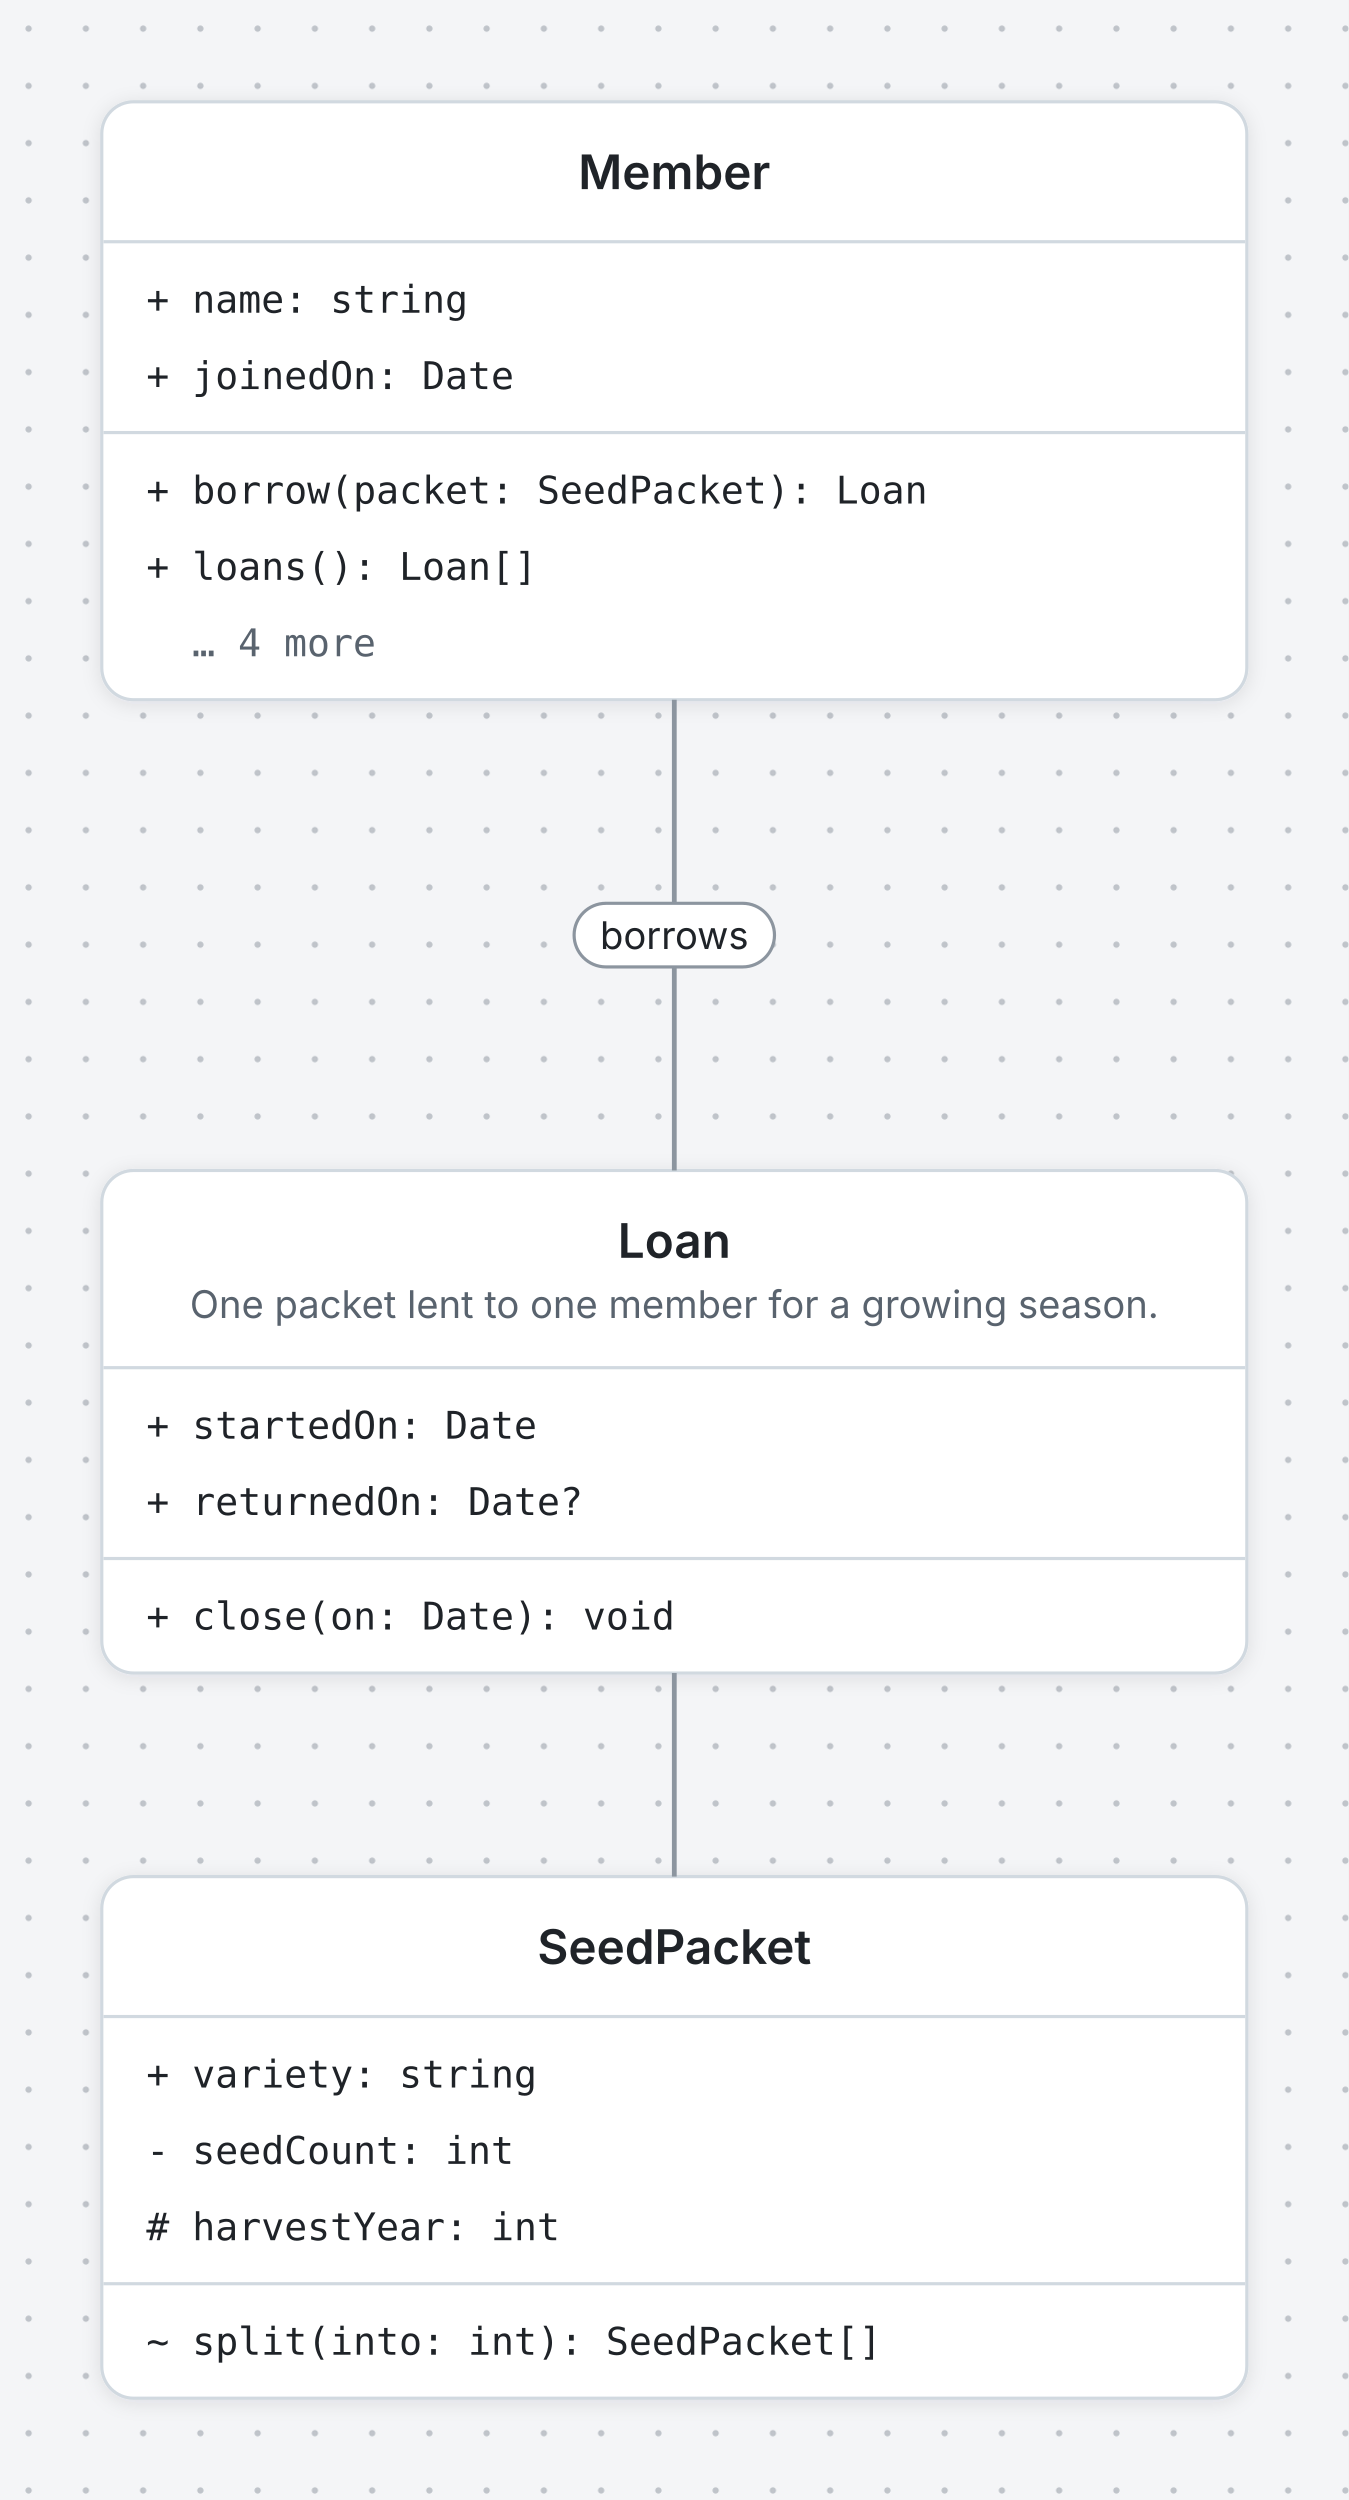
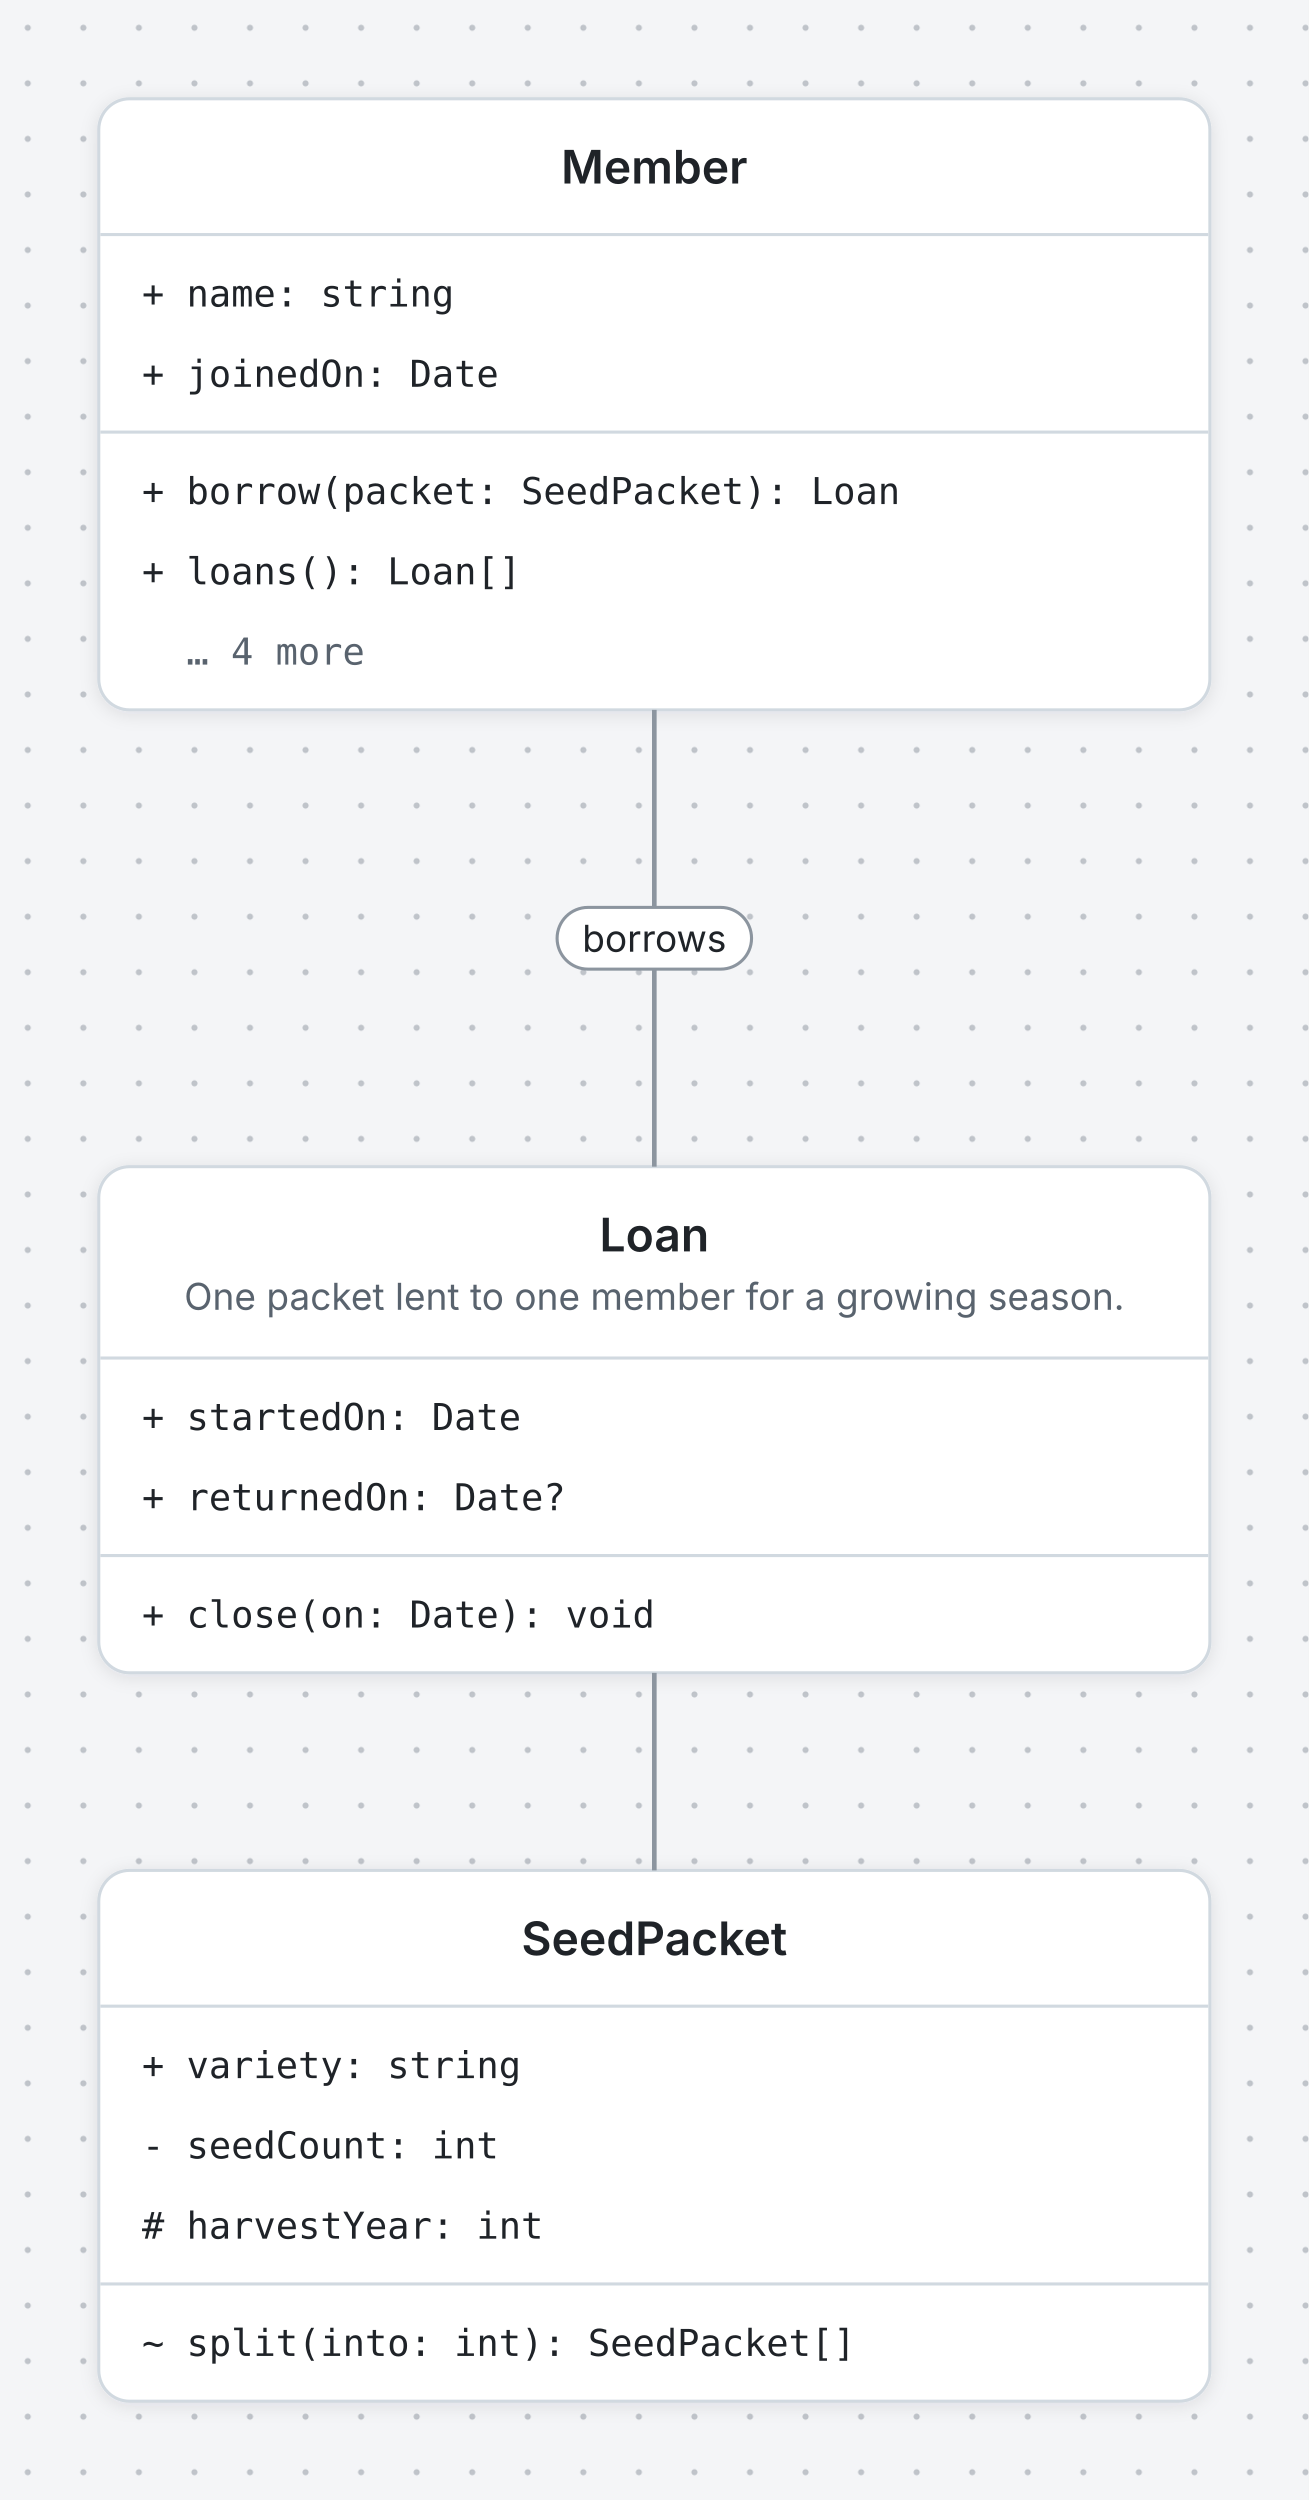
- <svg xmlns="http://www.w3.org/2000/svg" width="424" height="786" viewBox="0 0 424 786">
+ <svg xmlns="http://www.w3.org/2000/svg" width="424" height="810" viewBox="0 0 424 810">
  <defs>
    <pattern id="structa-grid-light" width="18" height="18" patternUnits="userSpaceOnUse">
      <circle cx="9" cy="9" r="1" fill="#8c959f" fill-opacity="0.5" />
    </pattern>
    <filter id="structa-shadow-light" x="-20%" y="-30%" width="140%" height="170%">
      <feDropShadow dx="0" dy="1" stdDeviation="3" flood-color="#1f2328" flood-opacity="0.1" />
    </filter>
  </defs>
-   <rect width="424" height="786" fill="#f4f5f7" />
-   <rect width="424" height="786" fill="url(#structa-grid-light)" />
+   <rect width="424" height="810" fill="#f4f5f7" />
+   <rect width="424" height="810" fill="url(#structa-grid-light)" />
  <g class="card" data-id="member" data-kind="class">
-     <rect x="32" y="32" width="360" height="188" rx="10" fill="#ffffff" stroke="#d1d9e0" stroke-width="1" filter="url(#structa-shadow-light)" />
+     <rect x="32" y="32" width="360" height="198" rx="10" fill="#ffffff" stroke="#d1d9e0" stroke-width="1" filter="url(#structa-shadow-light)" />
    <line class="divider" x1="32.5" y1="76" x2="391.5" y2="76" stroke="#d1d9e0" stroke-width="1" />
-     <line class="divider" x1="32.5" y1="136" x2="391.5" y2="136" stroke="#d1d9e0" stroke-width="1" />
+     <line class="divider" x1="32.5" y1="140" x2="391.5" y2="140" stroke="#d1d9e0" stroke-width="1" />
    <text x="212" y="59.46" font-family="Structa Inter, Inter, sans-serif" font-size="15" font-weight="600" fill="#1f2328" text-anchor="middle">Member</text>
    <g class="more">
-       <text x="60.4" y="206.32" font-family="Structa JetBrains Mono, JetBrains Mono, monospace" font-size="12" font-weight="400" fill="#59636e">… 4 more</text>
+       <text x="60.4" y="215.32" font-family="Structa JetBrains Mono, JetBrains Mono, monospace" font-size="12" font-weight="400" fill="#59636e">… 4 more</text>
    </g>
    <g class="row" data-id="properties[0]" data-kind="property">
-       <text x="46" y="98.32" font-family="Structa JetBrains Mono, JetBrains Mono, monospace" font-size="12" font-weight="400" fill="#1f2328">+ name: string</text>
+       <text x="46" y="99.32" font-family="Structa JetBrains Mono, JetBrains Mono, monospace" font-size="12" font-weight="400" fill="#1f2328">+ name: string</text>
    </g>
    <g class="row" data-id="properties[1]" data-kind="property">
-       <text x="46" y="122.32" font-family="Structa JetBrains Mono, JetBrains Mono, monospace" font-size="12" font-weight="400" fill="#1f2328">+ joinedOn: Date</text>
+       <text x="46" y="125.32" font-family="Structa JetBrains Mono, JetBrains Mono, monospace" font-size="12" font-weight="400" fill="#1f2328">+ joinedOn: Date</text>
    </g>
    <g class="row" data-id="borrow" data-kind="method">
-       <text x="46" y="158.32" font-family="Structa JetBrains Mono, JetBrains Mono, monospace" font-size="12" font-weight="400" fill="#1f2328">+ borrow(packet: SeedPacket): Loan</text>
+       <text x="46" y="163.32" font-family="Structa JetBrains Mono, JetBrains Mono, monospace" font-size="12" font-weight="400" fill="#1f2328">+ borrow(packet: SeedPacket): Loan</text>
    </g>
    <g class="row" data-id="methods[1]" data-kind="method">
-       <text x="46" y="182.32" font-family="Structa JetBrains Mono, JetBrains Mono, monospace" font-size="12" font-weight="400" fill="#1f2328">+ loans(): Loan[]</text>
+       <text x="46" y="189.32" font-family="Structa JetBrains Mono, JetBrains Mono, monospace" font-size="12" font-weight="400" fill="#1f2328">+ loans(): Loan[]</text>
    </g>
  </g>
  <g class="card" data-id="loan" data-kind="class">
-     <rect x="32" y="368" width="360" height="158" rx="10" fill="#ffffff" stroke="#d1d9e0" stroke-width="1" filter="url(#structa-shadow-light)" />
-     <line class="divider" x1="32.5" y1="430" x2="391.5" y2="430" stroke="#d1d9e0" stroke-width="1" />
-     <line class="divider" x1="32.5" y1="490" x2="391.5" y2="490" stroke="#d1d9e0" stroke-width="1" />
-     <text x="212" y="395.46" font-family="Structa Inter, Inter, sans-serif" font-size="15" font-weight="600" fill="#1f2328" text-anchor="middle">Loan</text>
-     <text x="212" y="414.37" font-family="Structa Inter, Inter, sans-serif" font-size="12" font-weight="400" fill="#59636e" text-anchor="middle">One packet lent to one member for a growing season.</text>
+     <rect x="32" y="378" width="360" height="164" rx="10" fill="#ffffff" stroke="#d1d9e0" stroke-width="1" filter="url(#structa-shadow-light)" />
+     <line class="divider" x1="32.5" y1="440" x2="391.5" y2="440" stroke="#d1d9e0" stroke-width="1" />
+     <line class="divider" x1="32.5" y1="504" x2="391.5" y2="504" stroke="#d1d9e0" stroke-width="1" />
+     <text x="212" y="405.46" font-family="Structa Inter, Inter, sans-serif" font-size="15" font-weight="600" fill="#1f2328" text-anchor="middle">Loan</text>
+     <text x="212" y="424.37" font-family="Structa Inter, Inter, sans-serif" font-size="12" font-weight="400" fill="#59636e" text-anchor="middle">One packet lent to one member for a growing season.</text>
    <g class="row" data-id="properties[0]" data-kind="property">
-       <text x="46" y="452.32" font-family="Structa JetBrains Mono, JetBrains Mono, monospace" font-size="12" font-weight="400" fill="#1f2328">+ startedOn: Date</text>
+       <text x="46" y="463.32" font-family="Structa JetBrains Mono, JetBrains Mono, monospace" font-size="12" font-weight="400" fill="#1f2328">+ startedOn: Date</text>
    </g>
    <g class="row" data-id="properties[1]" data-kind="property">
-       <text x="46" y="476.32" font-family="Structa JetBrains Mono, JetBrains Mono, monospace" font-size="12" font-weight="400" fill="#1f2328">+ returnedOn: Date?</text>
+       <text x="46" y="489.32" font-family="Structa JetBrains Mono, JetBrains Mono, monospace" font-size="12" font-weight="400" fill="#1f2328">+ returnedOn: Date?</text>
    </g>
    <g class="row" data-id="methods[0]" data-kind="method">
-       <text x="46" y="512.32" font-family="Structa JetBrains Mono, JetBrains Mono, monospace" font-size="12" font-weight="400" fill="#1f2328">+ close(on: Date): void</text>
+       <text x="46" y="527.32" font-family="Structa JetBrains Mono, JetBrains Mono, monospace" font-size="12" font-weight="400" fill="#1f2328">+ close(on: Date): void</text>
    </g>
  </g>
  <g class="card" data-id="packet" data-kind="class">
-     <rect x="32" y="590" width="360" height="164" rx="10" fill="#ffffff" stroke="#d1d9e0" stroke-width="1" filter="url(#structa-shadow-light)" />
-     <line class="divider" x1="32.5" y1="634" x2="391.5" y2="634" stroke="#d1d9e0" stroke-width="1" />
-     <line class="divider" x1="32.5" y1="718" x2="391.5" y2="718" stroke="#d1d9e0" stroke-width="1" />
-     <text x="212" y="617.46" font-family="Structa Inter, Inter, sans-serif" font-size="15" font-weight="600" fill="#1f2328" text-anchor="middle">SeedPacket</text>
+     <rect x="32" y="606" width="360" height="172" rx="10" fill="#ffffff" stroke="#d1d9e0" stroke-width="1" filter="url(#structa-shadow-light)" />
+     <line class="divider" x1="32.5" y1="650" x2="391.5" y2="650" stroke="#d1d9e0" stroke-width="1" />
+     <line class="divider" x1="32.5" y1="740" x2="391.5" y2="740" stroke="#d1d9e0" stroke-width="1" />
+     <text x="212" y="633.46" font-family="Structa Inter, Inter, sans-serif" font-size="15" font-weight="600" fill="#1f2328" text-anchor="middle">SeedPacket</text>
    <g class="row" data-id="properties[0]" data-kind="property">
-       <text x="46" y="656.32" font-family="Structa JetBrains Mono, JetBrains Mono, monospace" font-size="12" font-weight="400" fill="#1f2328">+ variety: string</text>
+       <text x="46" y="673.32" font-family="Structa JetBrains Mono, JetBrains Mono, monospace" font-size="12" font-weight="400" fill="#1f2328">+ variety: string</text>
    </g>
    <g class="row" data-id="properties[1]" data-kind="property">
-       <text x="46" y="680.32" font-family="Structa JetBrains Mono, JetBrains Mono, monospace" font-size="12" font-weight="400" fill="#1f2328">- seedCount: int</text>
+       <text x="46" y="699.32" font-family="Structa JetBrains Mono, JetBrains Mono, monospace" font-size="12" font-weight="400" fill="#1f2328">- seedCount: int</text>
    </g>
    <g class="row" data-id="properties[2]" data-kind="property">
-       <text x="46" y="704.32" font-family="Structa JetBrains Mono, JetBrains Mono, monospace" font-size="12" font-weight="400" fill="#1f2328"># harvestYear: int</text>
+       <text x="46" y="725.32" font-family="Structa JetBrains Mono, JetBrains Mono, monospace" font-size="12" font-weight="400" fill="#1f2328"># harvestYear: int</text>
    </g>
    <g class="row" data-id="methods[0]" data-kind="method">
-       <text x="46" y="740.32" font-family="Structa JetBrains Mono, JetBrains Mono, monospace" font-size="12" font-weight="400" fill="#1f2328">~ split(into: int): SeedPacket[]</text>
+       <text x="46" y="763.32" font-family="Structa JetBrains Mono, JetBrains Mono, monospace" font-size="12" font-weight="400" fill="#1f2328">~ split(into: int): SeedPacket[]</text>
    </g>
  </g>
  <g class="line" data-id="edges[0]" data-kind="association" data-from="member" data-to="loan">
-     <path d="M212 220 L212 368" fill="none" stroke="#8c959f" stroke-width="1.5" stroke-linejoin="round" />
+     <path d="M212 230 L212 378" fill="none" stroke="#8c959f" stroke-width="1.5" stroke-linejoin="round" />
  </g>
  <g class="line" data-id="edges[1]" data-kind="association" data-from="loan" data-to="packet">
-     <path d="M212 526 L212 590" fill="none" stroke="#8c959f" stroke-width="1.5" stroke-linejoin="round" />
+     <path d="M212 542 L212 606" fill="none" stroke="#8c959f" stroke-width="1.5" stroke-linejoin="round" />
  </g>
  <g class="line-labels">
    <g class="line-label" data-line="edges[0]">
-       <rect x="180.5" y="284" width="63" height="20" rx="10" fill="#ffffff" stroke="#8c959f" stroke-width="1" />
-       <text x="212" y="298.37" font-family="Structa Inter, Inter, sans-serif" font-size="12" font-weight="400" fill="#1f2328" text-anchor="middle">borrows</text>
+       <rect x="180.5" y="294" width="63" height="20" rx="10" fill="#ffffff" stroke="#8c959f" stroke-width="1" />
+       <text x="212" y="308.37" font-family="Structa Inter, Inter, sans-serif" font-size="12" font-weight="400" fill="#1f2328" text-anchor="middle">borrows</text>
    </g>
  </g>
</svg>
